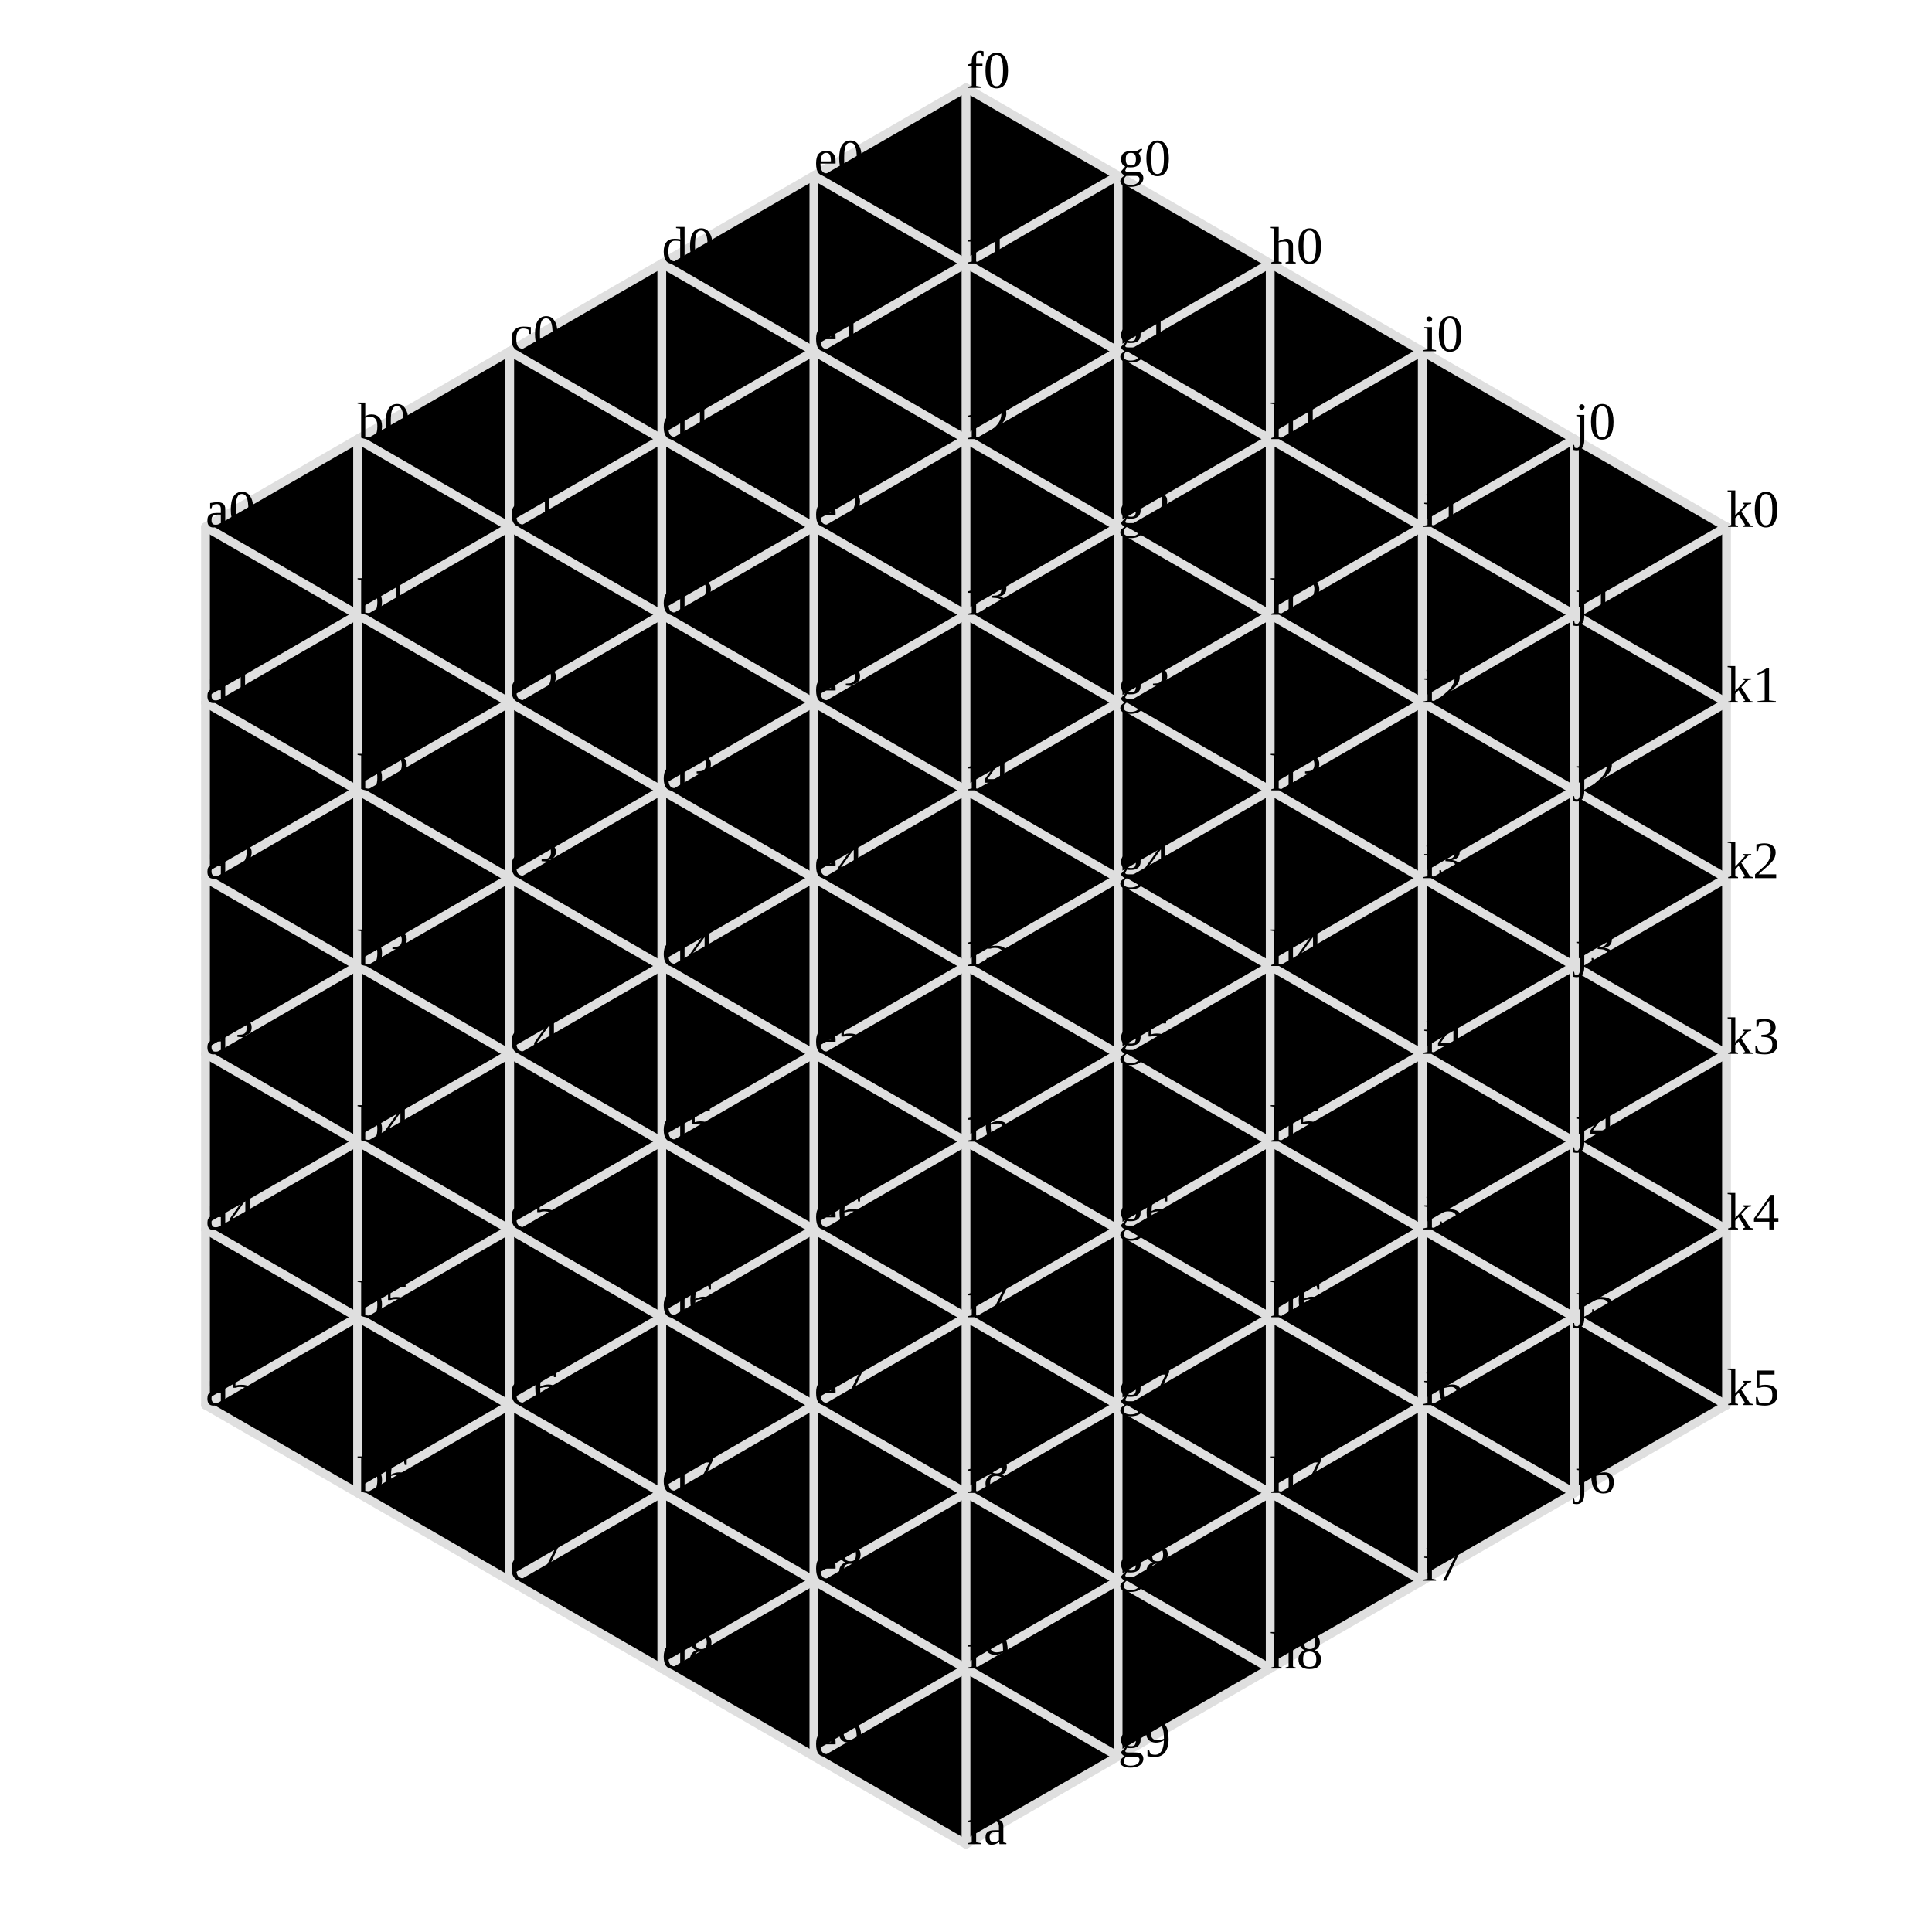
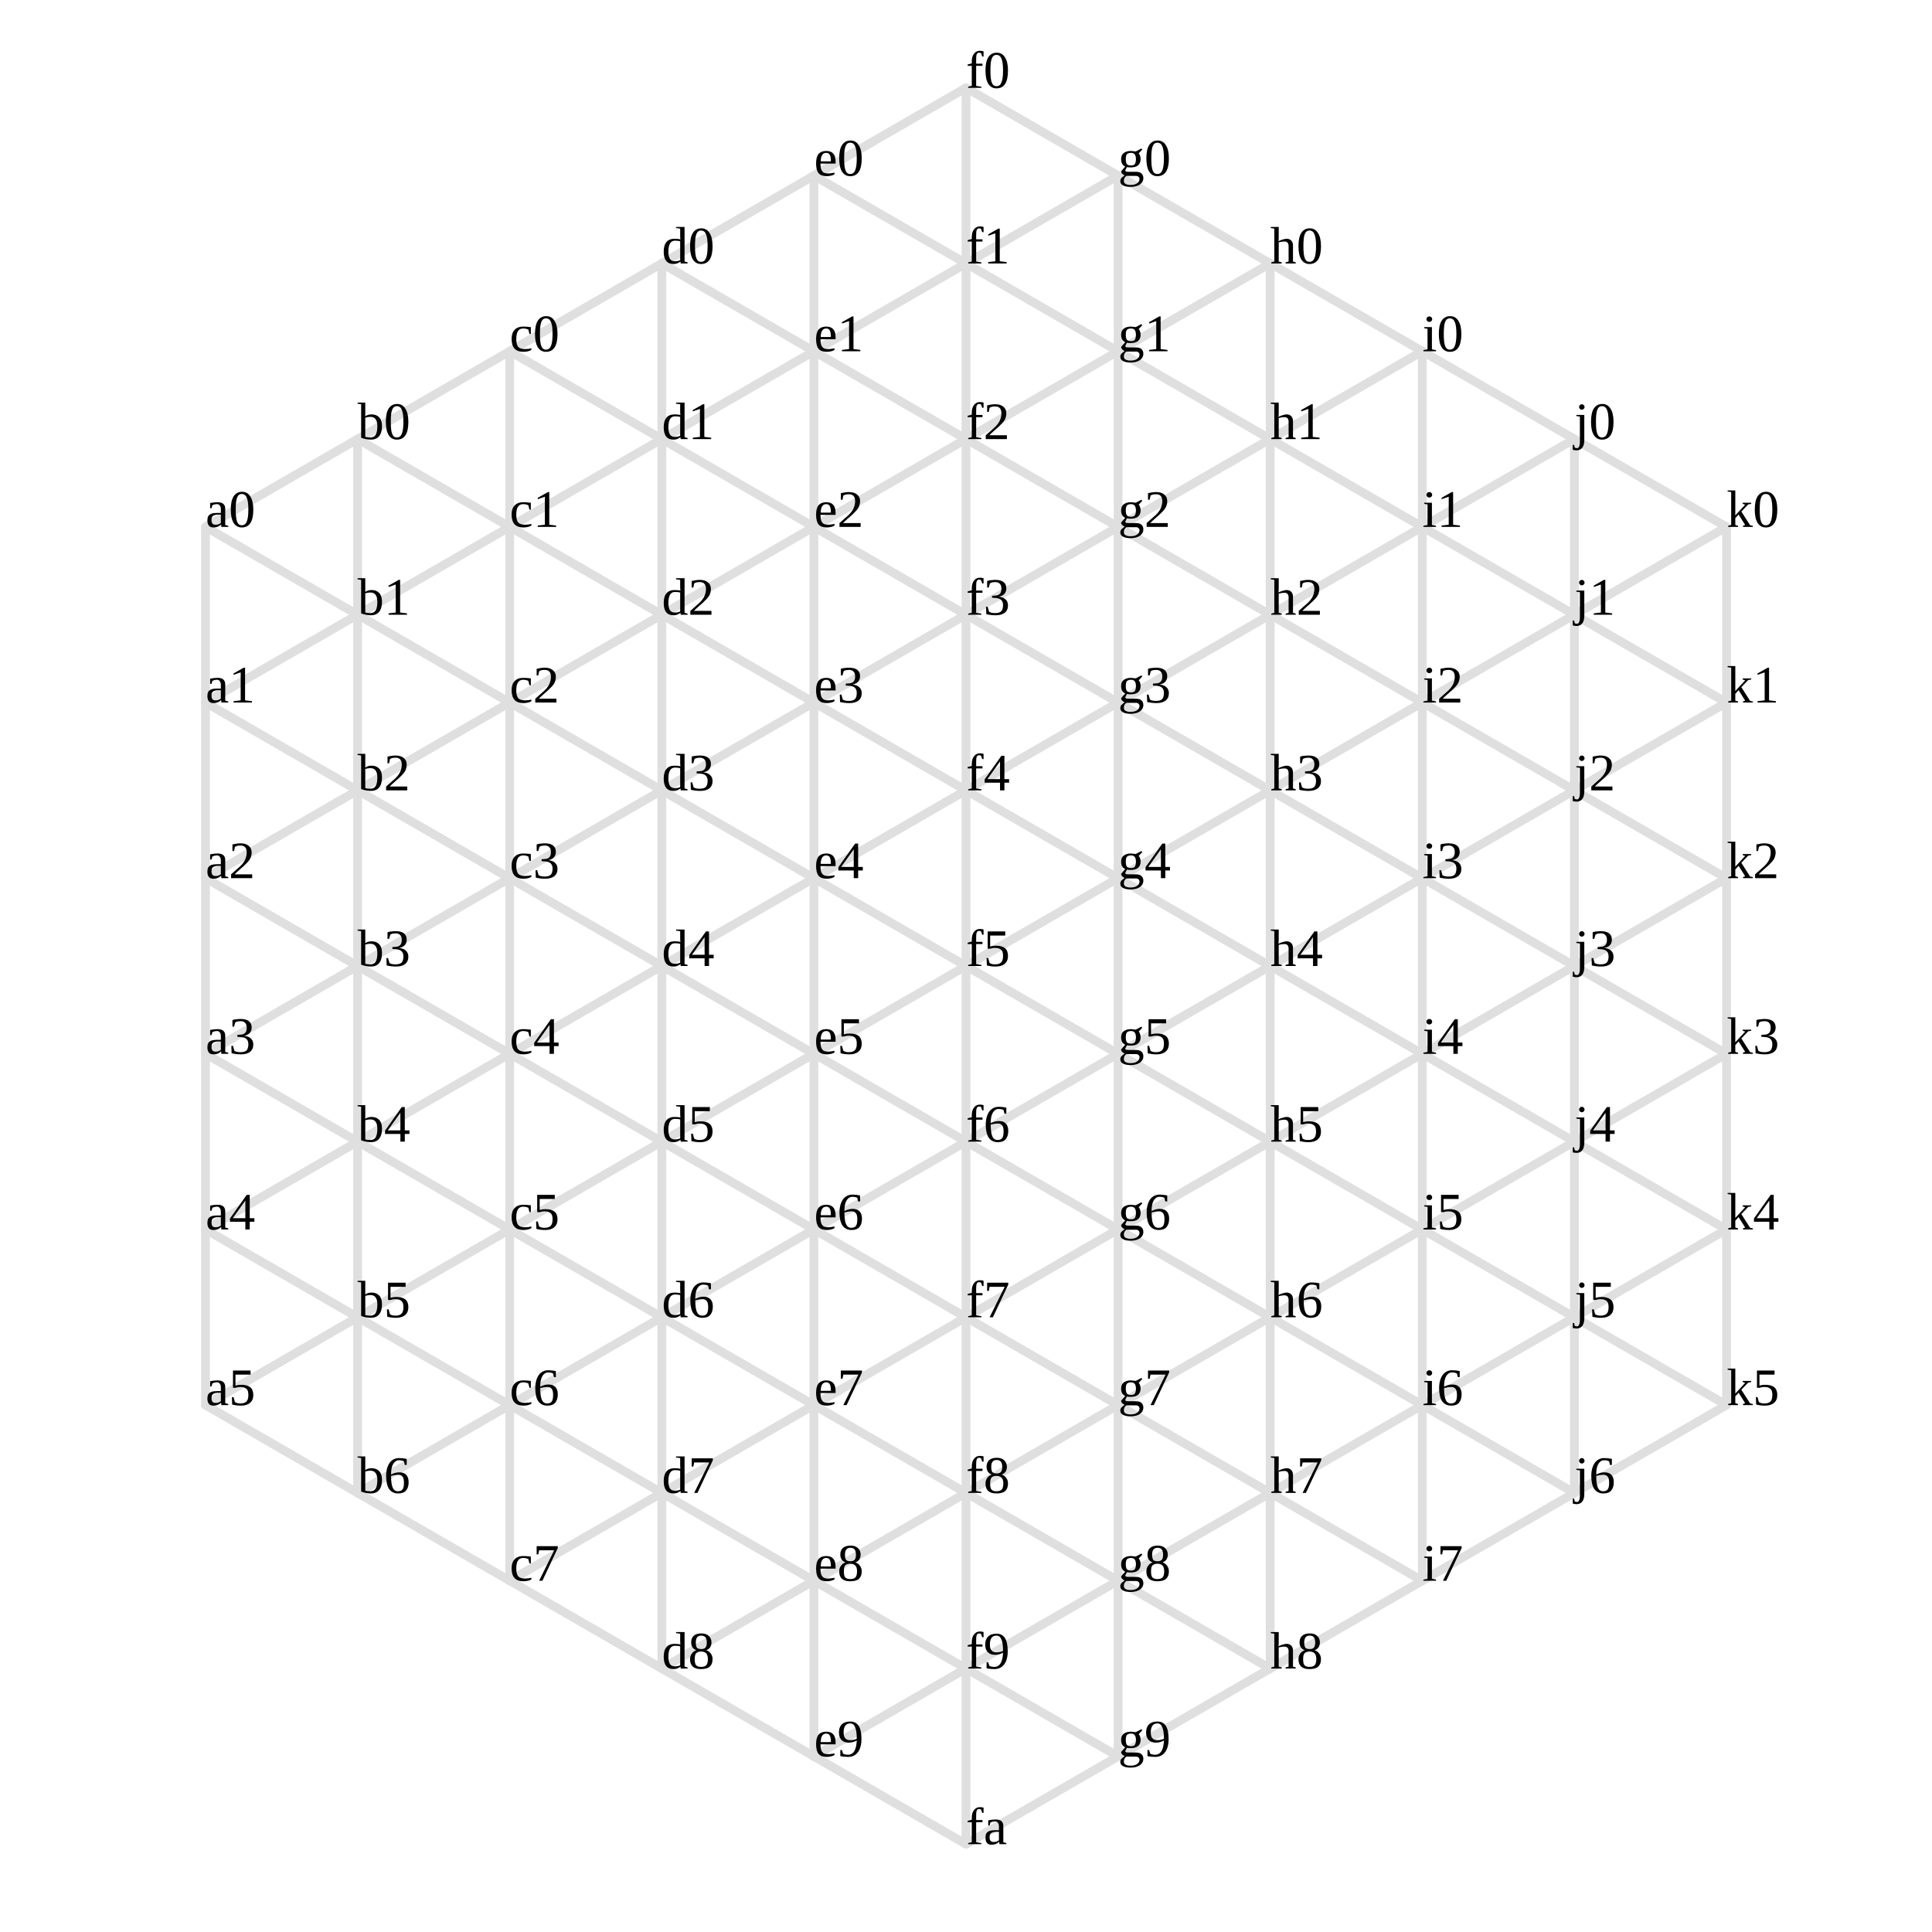
<svg xmlns="http://www.w3.org/2000/svg" width="500.00px" height="500.00px" viewBox="0.00 0.00 110.00 110.00">
-   <polygon points="11.70,30.00 55.00,5.00 98.30,30.00 98.30,80.00 55.00,105.00 11.70,80.00 11.70,30.00" style="stroke:#DFDFDF; stroke-linecap:round; stroke-linejoin:round; stroke-width:0.5" />
-   <line x1="11.70" y1="40.00" x2="63.66" y2="10.00" style="stroke:#DFDFDF; stroke-linecap:round; stroke-linejoin:round; stroke-width:0.5" />
-   <line x1="11.70" y1="50.00" x2="72.32" y2="15.00" style="stroke:#DFDFDF; stroke-linecap:round; stroke-linejoin:round; stroke-width:0.5" />
-   <line x1="11.70" y1="60.00" x2="80.98" y2="20.00" style="stroke:#DFDFDF; stroke-linecap:round; stroke-linejoin:round; stroke-width:0.5" />
-   <line x1="11.70" y1="70.00" x2="89.64" y2="25.00" style="stroke:#DFDFDF; stroke-linecap:round; stroke-linejoin:round; stroke-width:0.5" />
-   <line x1="11.70" y1="80.00" x2="98.30" y2="30.00" style="stroke:#DFDFDF; stroke-linecap:round; stroke-linejoin:round; stroke-width:0.5" />
-   <line x1="11.70" y1="30.00" x2="98.30" y2="80.00" style="stroke:#DFDFDF; stroke-linecap:round; stroke-linejoin:round; stroke-width:0.5" />
-   <line x1="11.70" y1="40.00" x2="89.64" y2="85.00" style="stroke:#DFDFDF; stroke-linecap:round; stroke-linejoin:round; stroke-width:0.5" />
-   <line x1="11.70" y1="50.00" x2="80.98" y2="90.00" style="stroke:#DFDFDF; stroke-linecap:round; stroke-linejoin:round; stroke-width:0.5" />
-   <line x1="11.70" y1="60.00" x2="72.32" y2="95.00" style="stroke:#DFDFDF; stroke-linecap:round; stroke-linejoin:round; stroke-width:0.5" />
-   <line x1="11.70" y1="70.00" x2="63.66" y2="100.00" style="stroke:#DFDFDF; stroke-linecap:round; stroke-linejoin:round; stroke-width:0.5" />
-   <line x1="98.30" y1="40.00" x2="46.34" y2="10.00" style="stroke:#DFDFDF; stroke-linecap:round; stroke-linejoin:round; stroke-width:0.5" />
-   <line x1="98.30" y1="50.00" x2="37.68" y2="15.00" style="stroke:#DFDFDF; stroke-linecap:round; stroke-linejoin:round; stroke-width:0.5" />
-   <line x1="98.30" y1="60.00" x2="29.02" y2="20.00" style="stroke:#DFDFDF; stroke-linecap:round; stroke-linejoin:round; stroke-width:0.5" />
-   <line x1="98.30" y1="70.00" x2="20.36" y2="25.00" style="stroke:#DFDFDF; stroke-linecap:round; stroke-linejoin:round; stroke-width:0.5" />
-   <line x1="98.30" y1="40.00" x2="20.36" y2="85.00" style="stroke:#DFDFDF; stroke-linecap:round; stroke-linejoin:round; stroke-width:0.5" />
-   <line x1="98.30" y1="50.00" x2="29.02" y2="90.00" style="stroke:#DFDFDF; stroke-linecap:round; stroke-linejoin:round; stroke-width:0.5" />
-   <line x1="98.30" y1="60.00" x2="37.68" y2="95.00" style="stroke:#DFDFDF; stroke-linecap:round; stroke-linejoin:round; stroke-width:0.5" />
-   <line x1="98.30" y1="70.00" x2="46.34" y2="100.00" style="stroke:#DFDFDF; stroke-linecap:round; stroke-linejoin:round; stroke-width:0.5" />
-   <line x1="20.36" y1="25.00" x2="20.36" y2="85.00" style="stroke:#DFDFDF; stroke-linecap:round; stroke-linejoin:round; stroke-width:0.5" />
-   <line x1="29.02" y1="20.00" x2="29.02" y2="90.00" style="stroke:#DFDFDF; stroke-linecap:round; stroke-linejoin:round; stroke-width:0.5" />
-   <line x1="37.68" y1="15.00" x2="37.68" y2="95.00" style="stroke:#DFDFDF; stroke-linecap:round; stroke-linejoin:round; stroke-width:0.5" />
-   <line x1="46.34" y1="10.00" x2="46.34" y2="100.00" style="stroke:#DFDFDF; stroke-linecap:round; stroke-linejoin:round; stroke-width:0.5" />
-   <line x1="55.00" y1="5.00" x2="55.00" y2="105.00" style="stroke:#DFDFDF; stroke-linecap:round; stroke-linejoin:round; stroke-width:0.5" />
-   <line x1="63.66" y1="10.00" x2="63.66" y2="100.00" style="stroke:#DFDFDF; stroke-linecap:round; stroke-linejoin:round; stroke-width:0.5" />
-   <line x1="72.32" y1="15.00" x2="72.32" y2="95.00" style="stroke:#DFDFDF; stroke-linecap:round; stroke-linejoin:round; stroke-width:0.5" />
-   <line x1="80.98" y1="20.00" x2="80.98" y2="90.00" style="stroke:#DFDFDF; stroke-linecap:round; stroke-linejoin:round; stroke-width:0.5" />
-   <line x1="89.64" y1="25.00" x2="89.64" y2="85.00" style="stroke:#DFDFDF; stroke-linecap:round; stroke-linejoin:round; stroke-width:0.5" />
+   <polygon points="11.70,30.00 55.00,5.00 98.30,30.00 98.30,80.00 55.00,105.00 11.70,80.00 11.70,30.00" style="stroke:#DFDFDF; stroke-linecap:round; stroke-linejoin:round; stroke-width:0.5; fill-opacity:0.0" />
+   <line x1="11.70" y1="40.00" x2="63.66" y2="10.00" style="stroke:#DFDFDF; stroke-linecap:round; stroke-linejoin:round; stroke-width:0.5; fill-opacity:0.0" />
+   <line x1="11.70" y1="50.00" x2="72.32" y2="15.00" style="stroke:#DFDFDF; stroke-linecap:round; stroke-linejoin:round; stroke-width:0.5; fill-opacity:0.0" />
+   <line x1="11.70" y1="60.00" x2="80.98" y2="20.00" style="stroke:#DFDFDF; stroke-linecap:round; stroke-linejoin:round; stroke-width:0.5; fill-opacity:0.0" />
+   <line x1="11.70" y1="70.00" x2="89.64" y2="25.00" style="stroke:#DFDFDF; stroke-linecap:round; stroke-linejoin:round; stroke-width:0.5; fill-opacity:0.0" />
+   <line x1="11.70" y1="80.00" x2="98.30" y2="30.00" style="stroke:#DFDFDF; stroke-linecap:round; stroke-linejoin:round; stroke-width:0.5; fill-opacity:0.0" />
+   <line x1="11.70" y1="30.00" x2="98.30" y2="80.00" style="stroke:#DFDFDF; stroke-linecap:round; stroke-linejoin:round; stroke-width:0.5; fill-opacity:0.0" />
+   <line x1="11.70" y1="40.00" x2="89.64" y2="85.00" style="stroke:#DFDFDF; stroke-linecap:round; stroke-linejoin:round; stroke-width:0.5; fill-opacity:0.0" />
+   <line x1="11.70" y1="50.00" x2="80.98" y2="90.00" style="stroke:#DFDFDF; stroke-linecap:round; stroke-linejoin:round; stroke-width:0.5; fill-opacity:0.0" />
+   <line x1="11.70" y1="60.00" x2="72.32" y2="95.00" style="stroke:#DFDFDF; stroke-linecap:round; stroke-linejoin:round; stroke-width:0.5; fill-opacity:0.0" />
+   <line x1="11.70" y1="70.00" x2="63.66" y2="100.00" style="stroke:#DFDFDF; stroke-linecap:round; stroke-linejoin:round; stroke-width:0.5; fill-opacity:0.0" />
+   <line x1="98.30" y1="40.00" x2="46.34" y2="10.00" style="stroke:#DFDFDF; stroke-linecap:round; stroke-linejoin:round; stroke-width:0.5; fill-opacity:0.0" />
+   <line x1="98.30" y1="50.00" x2="37.68" y2="15.00" style="stroke:#DFDFDF; stroke-linecap:round; stroke-linejoin:round; stroke-width:0.5; fill-opacity:0.0" />
+   <line x1="98.30" y1="60.00" x2="29.02" y2="20.00" style="stroke:#DFDFDF; stroke-linecap:round; stroke-linejoin:round; stroke-width:0.5; fill-opacity:0.0" />
+   <line x1="98.30" y1="70.00" x2="20.36" y2="25.00" style="stroke:#DFDFDF; stroke-linecap:round; stroke-linejoin:round; stroke-width:0.5; fill-opacity:0.0" />
+   <line x1="98.30" y1="40.00" x2="20.36" y2="85.00" style="stroke:#DFDFDF; stroke-linecap:round; stroke-linejoin:round; stroke-width:0.5; fill-opacity:0.0" />
+   <line x1="98.30" y1="50.00" x2="29.02" y2="90.00" style="stroke:#DFDFDF; stroke-linecap:round; stroke-linejoin:round; stroke-width:0.5; fill-opacity:0.0" />
+   <line x1="98.30" y1="60.00" x2="37.68" y2="95.00" style="stroke:#DFDFDF; stroke-linecap:round; stroke-linejoin:round; stroke-width:0.5; fill-opacity:0.0" />
+   <line x1="98.30" y1="70.00" x2="46.34" y2="100.00" style="stroke:#DFDFDF; stroke-linecap:round; stroke-linejoin:round; stroke-width:0.5; fill-opacity:0.0" />
+   <line x1="20.36" y1="25.00" x2="20.36" y2="85.00" style="stroke:#DFDFDF; stroke-linecap:round; stroke-linejoin:round; stroke-width:0.5; fill-opacity:0.0" />
+   <line x1="29.02" y1="20.00" x2="29.02" y2="90.00" style="stroke:#DFDFDF; stroke-linecap:round; stroke-linejoin:round; stroke-width:0.5; fill-opacity:0.0" />
+   <line x1="37.68" y1="15.00" x2="37.68" y2="95.00" style="stroke:#DFDFDF; stroke-linecap:round; stroke-linejoin:round; stroke-width:0.5; fill-opacity:0.0" />
+   <line x1="46.34" y1="10.00" x2="46.34" y2="100.00" style="stroke:#DFDFDF; stroke-linecap:round; stroke-linejoin:round; stroke-width:0.5; fill-opacity:0.0" />
+   <line x1="55.00" y1="5.00" x2="55.00" y2="105.00" style="stroke:#DFDFDF; stroke-linecap:round; stroke-linejoin:round; stroke-width:0.5; fill-opacity:0.0" />
+   <line x1="63.66" y1="10.00" x2="63.66" y2="100.00" style="stroke:#DFDFDF; stroke-linecap:round; stroke-linejoin:round; stroke-width:0.5; fill-opacity:0.0" />
+   <line x1="72.32" y1="15.00" x2="72.32" y2="95.00" style="stroke:#DFDFDF; stroke-linecap:round; stroke-linejoin:round; stroke-width:0.5; fill-opacity:0.0" />
+   <line x1="80.98" y1="20.00" x2="80.98" y2="90.00" style="stroke:#DFDFDF; stroke-linecap:round; stroke-linejoin:round; stroke-width:0.5; fill-opacity:0.0" />
+   <line x1="89.64" y1="25.00" x2="89.64" y2="85.00" style="stroke:#DFDFDF; stroke-linecap:round; stroke-linejoin:round; stroke-width:0.5; fill-opacity:0.0" />
+   <text x="89.64" y="75.00" style="font-size:3; font-anchor:middle; font-color:#333333">j5</text>
+   <text x="98.30" y="30.00" style="font-size:3; font-anchor:middle; font-color:#333333">k0</text>
+   <text x="46.34" y="90.00" style="font-size:3; font-anchor:middle; font-color:#333333">e8</text>
+   <text x="72.32" y="55.00" style="font-size:3; font-anchor:middle; font-color:#333333">h4</text>
  <text x="29.02" y="50.00" style="font-size:3; font-anchor:middle; font-color:#333333">c3</text>
+   <text x="29.02" y="80.00" style="font-size:3; font-anchor:middle; font-color:#333333">c6</text>
+   <text x="89.64" y="85.00" style="font-size:3; font-anchor:middle; font-color:#333333">j6</text>
+   <text x="46.34" y="10.00" style="font-size:3; font-anchor:middle; font-color:#333333">e0</text>
+   <text x="46.34" y="80.00" style="font-size:3; font-anchor:middle; font-color:#333333">e7</text>
+   <text x="29.02" y="30.00" style="font-size:3; font-anchor:middle; font-color:#333333">c1</text>
+   <text x="20.36" y="45.00" style="font-size:3; font-anchor:middle; font-color:#333333">b2</text>
+   <text x="11.70" y="30.00" style="font-size:3; font-anchor:middle; font-color:#333333">a0</text>
+   <text x="11.70" y="50.00" style="font-size:3; font-anchor:middle; font-color:#333333">a2</text>
+   <text x="11.70" y="80.00" style="font-size:3; font-anchor:middle; font-color:#333333">a5</text>
+   <text x="89.64" y="35.00" style="font-size:3; font-anchor:middle; font-color:#333333">j1</text>
+   <text x="37.68" y="45.00" style="font-size:3; font-anchor:middle; font-color:#333333">d3</text>
+   <text x="37.68" y="85.00" style="font-size:3; font-anchor:middle; font-color:#333333">d7</text>
+   <text x="55.00" y="85.00" style="font-size:3; font-anchor:middle; font-color:#333333">f8</text>
+   <text x="46.34" y="40.00" style="font-size:3; font-anchor:middle; font-color:#333333">e3</text>
+   <text x="46.34" y="50.00" style="font-size:3; font-anchor:middle; font-color:#333333">e4</text>
  <text x="20.36" y="35.00" style="font-size:3; font-anchor:middle; font-color:#333333">b1</text>
-   <text x="63.66" y="20.00" style="font-size:3; font-anchor:middle; font-color:#333333">g1</text>
-   <text x="72.32" y="15.00" style="font-size:3; font-anchor:middle; font-color:#333333">h0</text>
-   <text x="80.98" y="70.00" style="font-size:3; font-anchor:middle; font-color:#333333">i5</text>
-   <text x="98.30" y="70.00" style="font-size:3; font-anchor:middle; font-color:#333333">k4</text>
+   <text x="20.36" y="65.00" style="font-size:3; font-anchor:middle; font-color:#333333">b4</text>
+   <text x="11.70" y="60.00" style="font-size:3; font-anchor:middle; font-color:#333333">a3</text>
+   <text x="55.00" y="15.00" style="font-size:3; font-anchor:middle; font-color:#333333">f1</text>
+   <text x="55.00" y="25.00" style="font-size:3; font-anchor:middle; font-color:#333333">f2</text>
+   <text x="72.32" y="35.00" style="font-size:3; font-anchor:middle; font-color:#333333">h2</text>
+   <text x="80.98" y="80.00" style="font-size:3; font-anchor:middle; font-color:#333333">i6</text>
+   <text x="63.66" y="30.00" style="font-size:3; font-anchor:middle; font-color:#333333">g2</text>
+   <text x="63.66" y="80.00" style="font-size:3; font-anchor:middle; font-color:#333333">g7</text>
+   <text x="46.34" y="20.00" style="font-size:3; font-anchor:middle; font-color:#333333">e1</text>
+   <text x="46.34" y="100.00" style="font-size:3; font-anchor:middle; font-color:#333333">e9</text>
+   <text x="37.68" y="95.00" style="font-size:3; font-anchor:middle; font-color:#333333">d8</text>
+   <text x="20.36" y="55.00" style="font-size:3; font-anchor:middle; font-color:#333333">b3</text>
+   <text x="20.36" y="75.00" style="font-size:3; font-anchor:middle; font-color:#333333">b5</text>
+   <text x="63.66" y="50.00" style="font-size:3; font-anchor:middle; font-color:#333333">g4</text>
+   <text x="55.00" y="55.00" style="font-size:3; font-anchor:middle; font-color:#333333">f5</text>
+   <text x="55.00" y="75.00" style="font-size:3; font-anchor:middle; font-color:#333333">f7</text>
+   <text x="98.30" y="50.00" style="font-size:3; font-anchor:middle; font-color:#333333">k2</text>
+   <text x="72.32" y="85.00" style="font-size:3; font-anchor:middle; font-color:#333333">h7</text>
+   <text x="80.98" y="20.00" style="font-size:3; font-anchor:middle; font-color:#333333">i0</text>
+   <text x="37.68" y="55.00" style="font-size:3; font-anchor:middle; font-color:#333333">d4</text>
+   <text x="29.02" y="90.00" style="font-size:3; font-anchor:middle; font-color:#333333">c7</text>
+   <text x="63.66" y="70.00" style="font-size:3; font-anchor:middle; font-color:#333333">g6</text>
+   <text x="55.00" y="95.00" style="font-size:3; font-anchor:middle; font-color:#333333">f9</text>
+   <text x="20.36" y="85.00" style="font-size:3; font-anchor:middle; font-color:#333333">b6</text>
+   <text x="63.66" y="100.00" style="font-size:3; font-anchor:middle; font-color:#333333">g9</text>
+   <text x="80.98" y="90.00" style="font-size:3; font-anchor:middle; font-color:#333333">i7</text>
+   <text x="89.64" y="45.00" style="font-size:3; font-anchor:middle; font-color:#333333">j2</text>
+   <text x="46.34" y="60.00" style="font-size:3; font-anchor:middle; font-color:#333333">e5</text>
+   <text x="37.68" y="25.00" style="font-size:3; font-anchor:middle; font-color:#333333">d1</text>
+   <text x="37.68" y="75.00" style="font-size:3; font-anchor:middle; font-color:#333333">d6</text>
+   <text x="29.02" y="70.00" style="font-size:3; font-anchor:middle; font-color:#333333">c5</text>
+   <text x="20.36" y="25.00" style="font-size:3; font-anchor:middle; font-color:#333333">b0</text>
+   <text x="63.66" y="60.00" style="font-size:3; font-anchor:middle; font-color:#333333">g5</text>
+   <text x="72.32" y="45.00" style="font-size:3; font-anchor:middle; font-color:#333333">h3</text>
+   <text x="80.98" y="50.00" style="font-size:3; font-anchor:middle; font-color:#333333">i3</text>
  <text x="55.00" y="35.00" style="font-size:3; font-anchor:middle; font-color:#333333">f3</text>
-   <text x="55.00" y="95.00" style="font-size:3; font-anchor:middle; font-color:#333333">f9</text>
-   <text x="46.34" y="90.00" style="font-size:3; font-anchor:middle; font-color:#333333">e8</text>
+   <text x="37.68" y="15.00" style="font-size:3; font-anchor:middle; font-color:#333333">d0</text>
+   <text x="80.98" y="60.00" style="font-size:3; font-anchor:middle; font-color:#333333">i4</text>
+   <text x="89.64" y="55.00" style="font-size:3; font-anchor:middle; font-color:#333333">j3</text>
+   <text x="72.32" y="25.00" style="font-size:3; font-anchor:middle; font-color:#333333">h1</text>
+   <text x="89.64" y="65.00" style="font-size:3; font-anchor:middle; font-color:#333333">j4</text>
  <text x="29.02" y="20.00" style="font-size:3; font-anchor:middle; font-color:#333333">c0</text>
-   <text x="63.66" y="10.00" style="font-size:3; font-anchor:middle; font-color:#333333">g0</text>
-   <text x="80.98" y="50.00" style="font-size:3; font-anchor:middle; font-color:#333333">i3</text>
-   <text x="89.64" y="25.00" style="font-size:3; font-anchor:middle; font-color:#333333">j0</text>
-   <text x="46.34" y="10.00" style="font-size:3; font-anchor:middle; font-color:#333333">e0</text>
-   <text x="46.34" y="100.00" style="font-size:3; font-anchor:middle; font-color:#333333">e9</text>
-   <text x="37.68" y="75.00" style="font-size:3; font-anchor:middle; font-color:#333333">d6</text>
-   <text x="20.36" y="75.00" style="font-size:3; font-anchor:middle; font-color:#333333">b5</text>
-   <text x="72.32" y="25.00" style="font-size:3; font-anchor:middle; font-color:#333333">h1</text>
-   <text x="72.32" y="65.00" style="font-size:3; font-anchor:middle; font-color:#333333">h5</text>
-   <text x="80.98" y="60.00" style="font-size:3; font-anchor:middle; font-color:#333333">i4</text>
-   <text x="80.98" y="90.00" style="font-size:3; font-anchor:middle; font-color:#333333">i7</text>
-   <text x="46.34" y="20.00" style="font-size:3; font-anchor:middle; font-color:#333333">e1</text>
-   <text x="46.34" y="30.00" style="font-size:3; font-anchor:middle; font-color:#333333">e2</text>
-   <text x="46.34" y="50.00" style="font-size:3; font-anchor:middle; font-color:#333333">e4</text>
-   <text x="46.34" y="60.00" style="font-size:3; font-anchor:middle; font-color:#333333">e5</text>
-   <text x="20.36" y="25.00" style="font-size:3; font-anchor:middle; font-color:#333333">b0</text>
-   <text x="20.36" y="55.00" style="font-size:3; font-anchor:middle; font-color:#333333">b3</text>
-   <text x="11.70" y="30.00" style="font-size:3; font-anchor:middle; font-color:#333333">a0</text>
-   <text x="63.66" y="70.00" style="font-size:3; font-anchor:middle; font-color:#333333">g6</text>
-   <text x="98.30" y="80.00" style="font-size:3; font-anchor:middle; font-color:#333333">k5</text>
-   <text x="55.00" y="5.00" style="font-size:3; font-anchor:middle; font-color:#333333">f0</text>
-   <text x="37.68" y="45.00" style="font-size:3; font-anchor:middle; font-color:#333333">d3</text>
-   <text x="29.02" y="80.00" style="font-size:3; font-anchor:middle; font-color:#333333">c6</text>
-   <text x="72.32" y="75.00" style="font-size:3; font-anchor:middle; font-color:#333333">h6</text>
-   <text x="89.64" y="55.00" style="font-size:3; font-anchor:middle; font-color:#333333">j3</text>
-   <text x="37.68" y="25.00" style="font-size:3; font-anchor:middle; font-color:#333333">d1</text>
-   <text x="11.70" y="50.00" style="font-size:3; font-anchor:middle; font-color:#333333">a2</text>
-   <text x="63.66" y="60.00" style="font-size:3; font-anchor:middle; font-color:#333333">g5</text>
-   <text x="72.32" y="85.00" style="font-size:3; font-anchor:middle; font-color:#333333">h7</text>
-   <text x="98.30" y="50.00" style="font-size:3; font-anchor:middle; font-color:#333333">k2</text>
-   <text x="37.68" y="15.00" style="font-size:3; font-anchor:middle; font-color:#333333">d0</text>
-   <text x="11.70" y="40.00" style="font-size:3; font-anchor:middle; font-color:#333333">a1</text>
-   <text x="11.70" y="80.00" style="font-size:3; font-anchor:middle; font-color:#333333">a5</text>
-   <text x="72.32" y="35.00" style="font-size:3; font-anchor:middle; font-color:#333333">h2</text>
-   <text x="72.32" y="95.00" style="font-size:3; font-anchor:middle; font-color:#333333">h8</text>
-   <text x="80.98" y="20.00" style="font-size:3; font-anchor:middle; font-color:#333333">i0</text>
-   <text x="55.00" y="15.00" style="font-size:3; font-anchor:middle; font-color:#333333">f1</text>
-   <text x="55.00" y="45.00" style="font-size:3; font-anchor:middle; font-color:#333333">f4</text>
-   <text x="55.00" y="55.00" style="font-size:3; font-anchor:middle; font-color:#333333">f5</text>
+   <text x="29.02" y="60.00" style="font-size:3; font-anchor:middle; font-color:#333333">c4</text>
  <text x="29.02" y="40.00" style="font-size:3; font-anchor:middle; font-color:#333333">c2</text>
  <text x="63.66" y="40.00" style="font-size:3; font-anchor:middle; font-color:#333333">g3</text>
-   <text x="63.66" y="50.00" style="font-size:3; font-anchor:middle; font-color:#333333">g4</text>
-   <text x="63.66" y="100.00" style="font-size:3; font-anchor:middle; font-color:#333333">g9</text>
-   <text x="89.64" y="65.00" style="font-size:3; font-anchor:middle; font-color:#333333">j4</text>
-   <text x="98.30" y="30.00" style="font-size:3; font-anchor:middle; font-color:#333333">k0</text>
+   <text x="55.00" y="65.00" style="font-size:3; font-anchor:middle; font-color:#333333">f6</text>
+   <text x="37.68" y="65.00" style="font-size:3; font-anchor:middle; font-color:#333333">d5</text>
+   <text x="89.64" y="25.00" style="font-size:3; font-anchor:middle; font-color:#333333">j0</text>
+   <text x="98.30" y="80.00" style="font-size:3; font-anchor:middle; font-color:#333333">k5</text>
+   <text x="63.66" y="90.00" style="font-size:3; font-anchor:middle; font-color:#333333">g8</text>
+   <text x="80.98" y="30.00" style="font-size:3; font-anchor:middle; font-color:#333333">i1</text>
+   <text x="11.70" y="70.00" style="font-size:3; font-anchor:middle; font-color:#333333">a4</text>
+   <text x="63.66" y="10.00" style="font-size:3; font-anchor:middle; font-color:#333333">g0</text>
+   <text x="72.32" y="75.00" style="font-size:3; font-anchor:middle; font-color:#333333">h6</text>
+   <text x="80.98" y="40.00" style="font-size:3; font-anchor:middle; font-color:#333333">i2</text>
+   <text x="98.30" y="60.00" style="font-size:3; font-anchor:middle; font-color:#333333">k3</text>
+   <text x="98.30" y="70.00" style="font-size:3; font-anchor:middle; font-color:#333333">k4</text>
+   <text x="55.00" y="45.00" style="font-size:3; font-anchor:middle; font-color:#333333">f4</text>
+   <text x="46.34" y="30.00" style="font-size:3; font-anchor:middle; font-color:#333333">e2</text>
+   <text x="80.98" y="70.00" style="font-size:3; font-anchor:middle; font-color:#333333">i5</text>
+   <text x="11.70" y="40.00" style="font-size:3; font-anchor:middle; font-color:#333333">a1</text>
+   <text x="72.32" y="15.00" style="font-size:3; font-anchor:middle; font-color:#333333">h0</text>
+   <text x="37.68" y="35.00" style="font-size:3; font-anchor:middle; font-color:#333333">d2</text>
+   <text x="63.66" y="20.00" style="font-size:3; font-anchor:middle; font-color:#333333">g1</text>
+   <text x="55.00" y="105.00" style="font-size:3; font-anchor:middle; font-color:#333333">fa</text>
+   <text x="46.34" y="70.00" style="font-size:3; font-anchor:middle; font-color:#333333">e6</text>
+   <text x="72.32" y="95.00" style="font-size:3; font-anchor:middle; font-color:#333333">h8</text>
  <text x="98.30" y="40.00" style="font-size:3; font-anchor:middle; font-color:#333333">k1</text>
-   <text x="55.00" y="25.00" style="font-size:3; font-anchor:middle; font-color:#333333">f2</text>
-   <text x="37.68" y="95.00" style="font-size:3; font-anchor:middle; font-color:#333333">d8</text>
-   <text x="20.36" y="45.00" style="font-size:3; font-anchor:middle; font-color:#333333">b2</text>
-   <text x="63.66" y="30.00" style="font-size:3; font-anchor:middle; font-color:#333333">g2</text>
-   <text x="63.66" y="80.00" style="font-size:3; font-anchor:middle; font-color:#333333">g7</text>
-   <text x="89.64" y="85.00" style="font-size:3; font-anchor:middle; font-color:#333333">j6</text>
-   <text x="55.00" y="85.00" style="font-size:3; font-anchor:middle; font-color:#333333">f8</text>
-   <text x="46.34" y="40.00" style="font-size:3; font-anchor:middle; font-color:#333333">e3</text>
-   <text x="55.00" y="75.00" style="font-size:3; font-anchor:middle; font-color:#333333">f7</text>
-   <text x="37.68" y="35.00" style="font-size:3; font-anchor:middle; font-color:#333333">d2</text>
-   <text x="37.68" y="65.00" style="font-size:3; font-anchor:middle; font-color:#333333">d5</text>
-   <text x="20.36" y="85.00" style="font-size:3; font-anchor:middle; font-color:#333333">b6</text>
-   <text x="80.98" y="40.00" style="font-size:3; font-anchor:middle; font-color:#333333">i2</text>
-   <text x="89.64" y="35.00" style="font-size:3; font-anchor:middle; font-color:#333333">j1</text>
-   <text x="55.00" y="65.00" style="font-size:3; font-anchor:middle; font-color:#333333">f6</text>
-   <text x="11.70" y="70.00" style="font-size:3; font-anchor:middle; font-color:#333333">a4</text>
-   <text x="80.98" y="80.00" style="font-size:3; font-anchor:middle; font-color:#333333">i6</text>
-   <text x="89.64" y="75.00" style="font-size:3; font-anchor:middle; font-color:#333333">j5</text>
-   <text x="98.30" y="60.00" style="font-size:3; font-anchor:middle; font-color:#333333">k3</text>
-   <text x="46.34" y="70.00" style="font-size:3; font-anchor:middle; font-color:#333333">e6</text>
-   <text x="37.68" y="55.00" style="font-size:3; font-anchor:middle; font-color:#333333">d4</text>
-   <text x="29.02" y="30.00" style="font-size:3; font-anchor:middle; font-color:#333333">c1</text>
-   <text x="29.02" y="90.00" style="font-size:3; font-anchor:middle; font-color:#333333">c7</text>
-   <text x="20.36" y="65.00" style="font-size:3; font-anchor:middle; font-color:#333333">b4</text>
-   <text x="72.32" y="45.00" style="font-size:3; font-anchor:middle; font-color:#333333">h3</text>
-   <text x="72.32" y="55.00" style="font-size:3; font-anchor:middle; font-color:#333333">h4</text>
-   <text x="46.34" y="80.00" style="font-size:3; font-anchor:middle; font-color:#333333">e7</text>
-   <text x="29.02" y="70.00" style="font-size:3; font-anchor:middle; font-color:#333333">c5</text>
-   <text x="11.70" y="60.00" style="font-size:3; font-anchor:middle; font-color:#333333">a3</text>
-   <text x="80.98" y="30.00" style="font-size:3; font-anchor:middle; font-color:#333333">i1</text>
-   <text x="89.64" y="45.00" style="font-size:3; font-anchor:middle; font-color:#333333">j2</text>
-   <text x="55.00" y="105.00" style="font-size:3; font-anchor:middle; font-color:#333333">fa</text>
-   <text x="37.68" y="85.00" style="font-size:3; font-anchor:middle; font-color:#333333">d7</text>
-   <text x="29.02" y="60.00" style="font-size:3; font-anchor:middle; font-color:#333333">c4</text>
-   <text x="63.66" y="90.00" style="font-size:3; font-anchor:middle; font-color:#333333">g8</text>
+   <text x="55.00" y="5.00" style="font-size:3; font-anchor:middle; font-color:#333333">f0</text>
+   <text x="72.32" y="65.00" style="font-size:3; font-anchor:middle; font-color:#333333">h5</text>
</svg>
